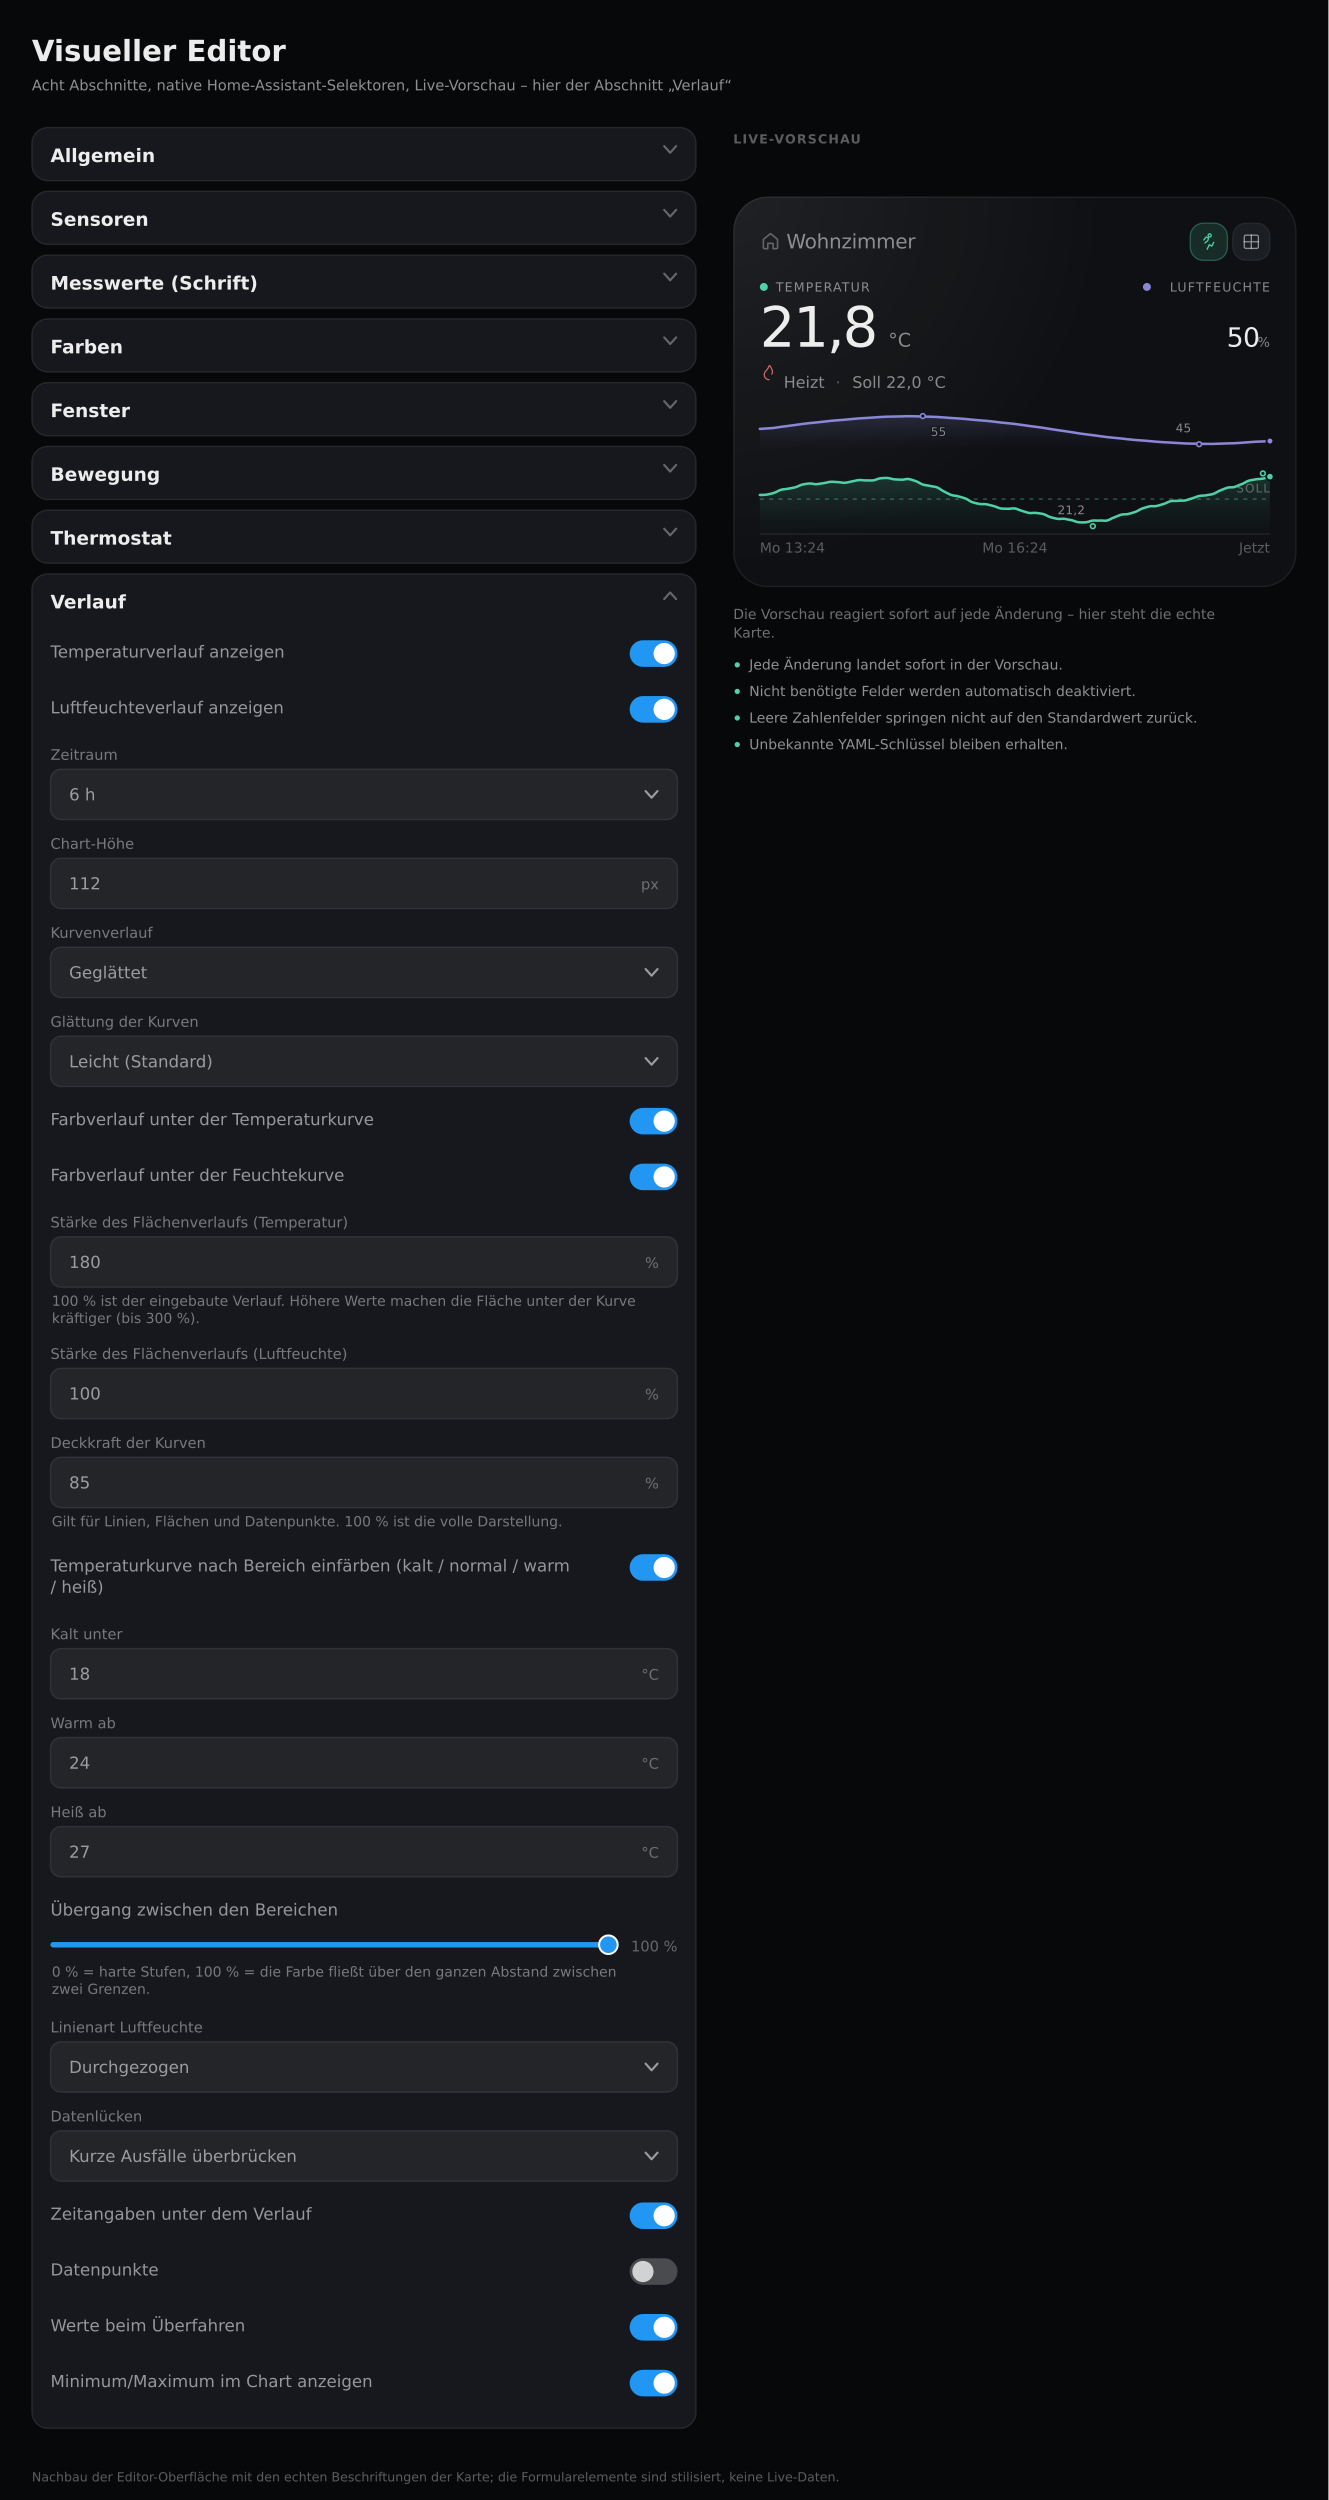
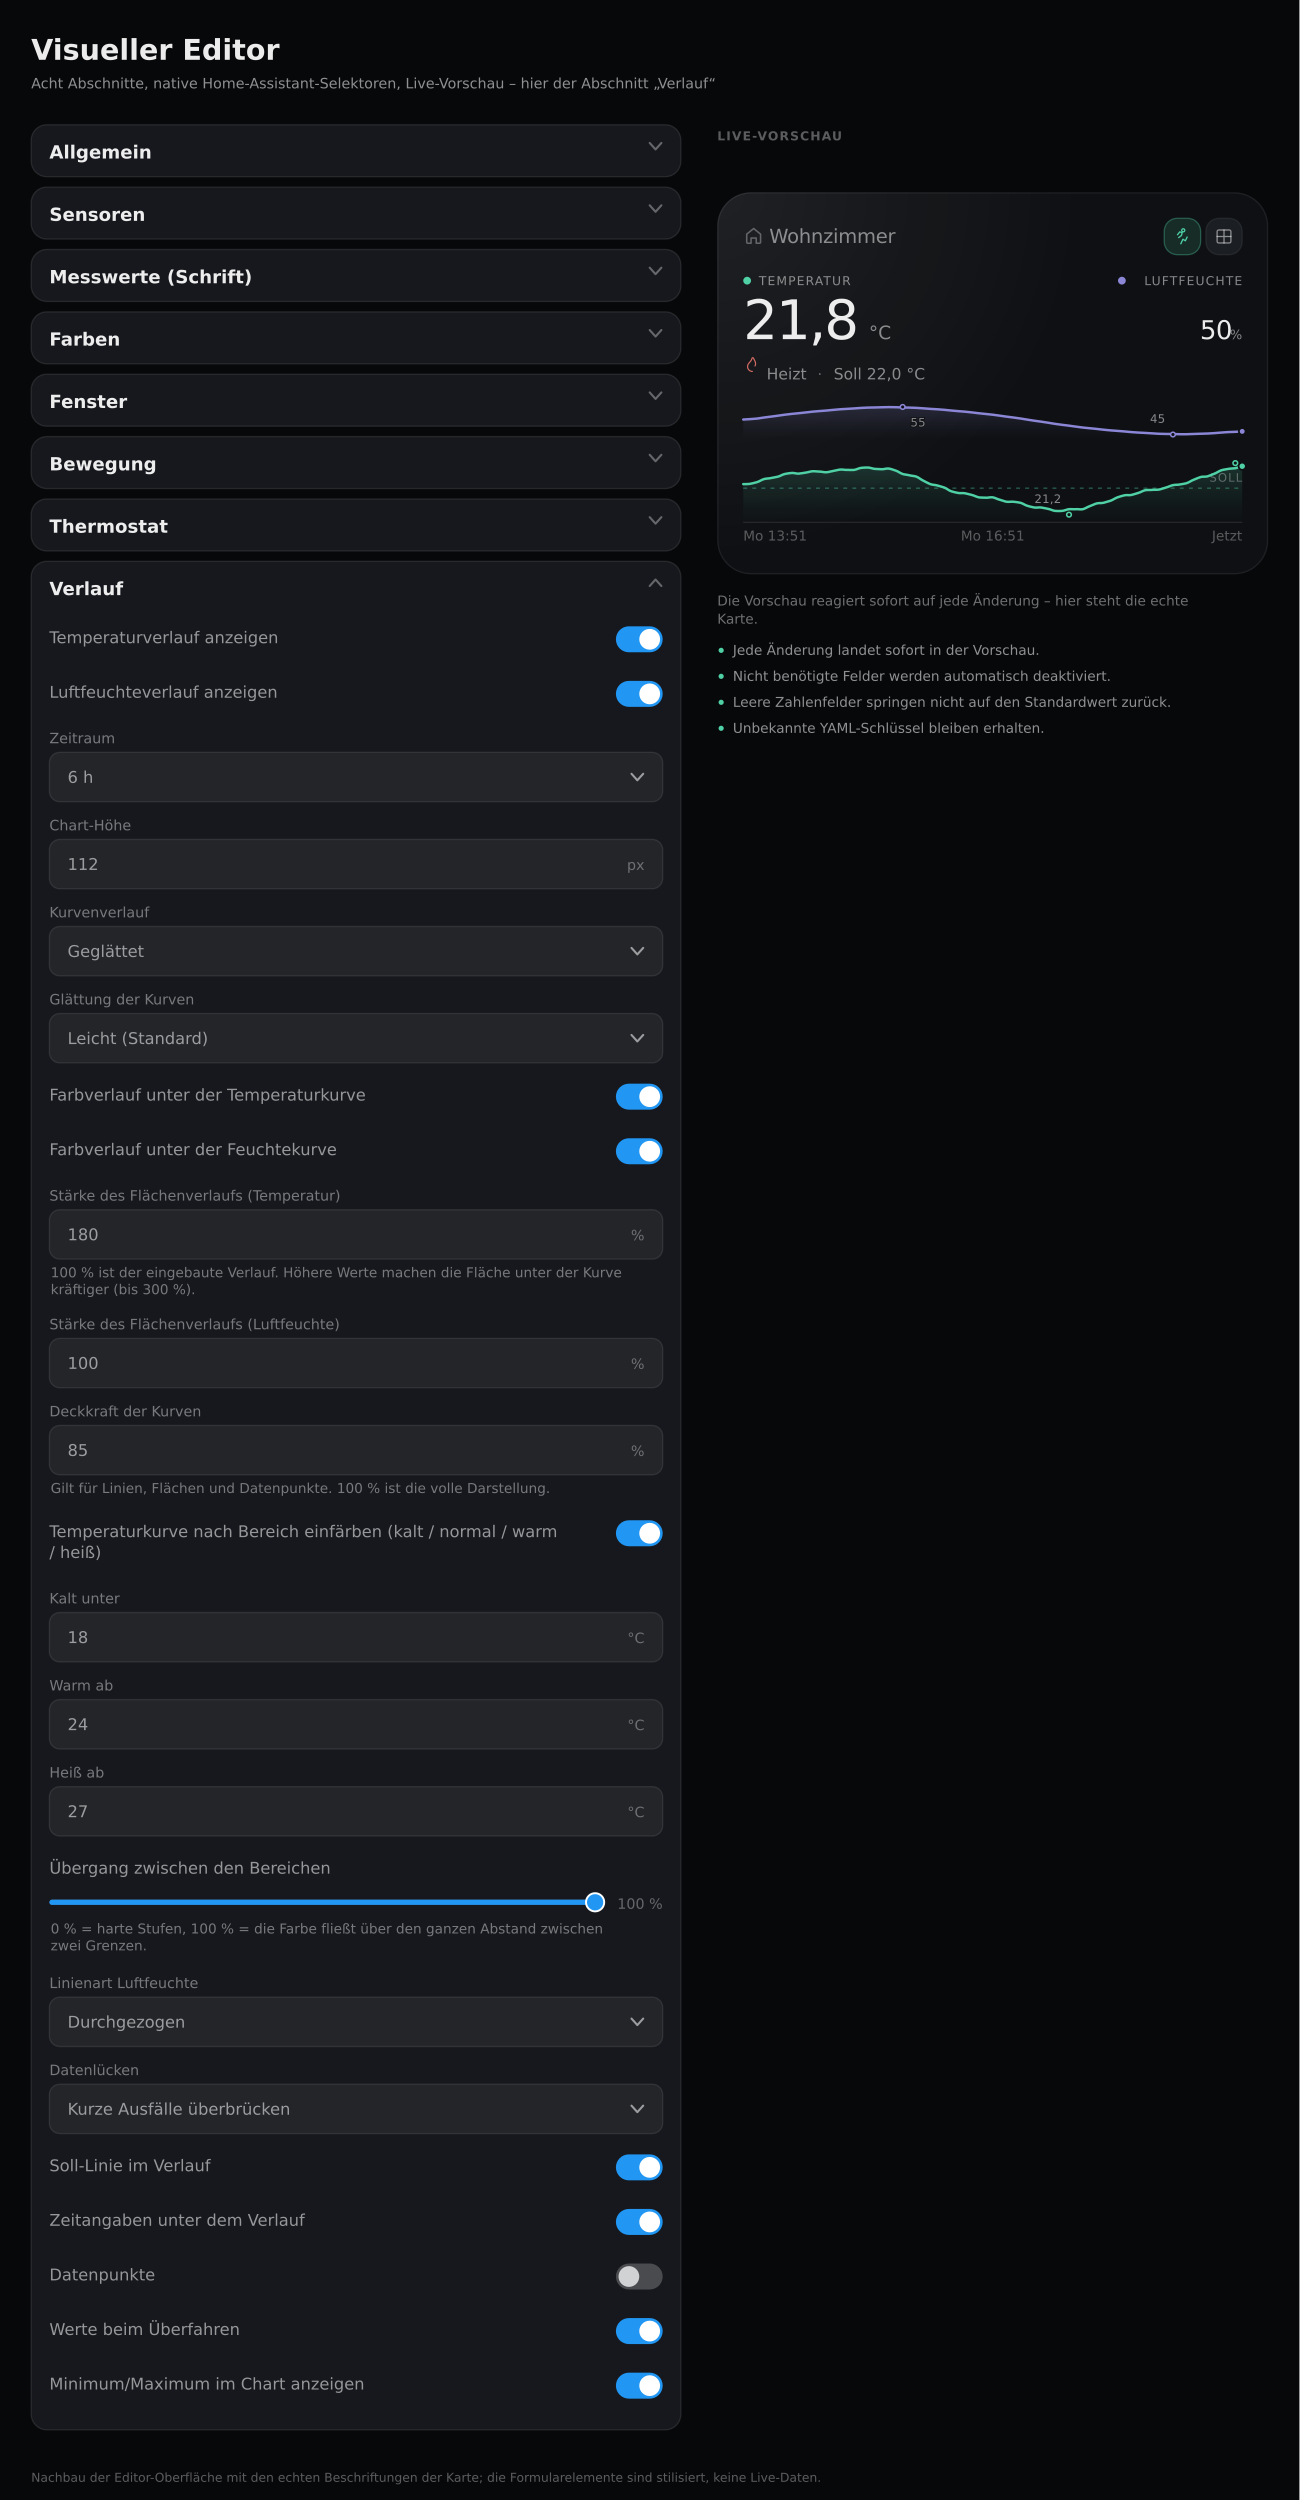
- <svg xmlns="http://www.w3.org/2000/svg" width="1000" height="1882" viewBox="0 0 1000 1882" role="img" aria-label="Room Climate Card – visueller Editor, Nachbau mit Demo-Werten">
-   <rect width="1000" height="1882" fill="#07080a" />
+ <svg xmlns="http://www.w3.org/2000/svg" width="1000" height="1924" viewBox="0 0 1000 1924" role="img" aria-label="Room Climate Card – visueller Editor, Nachbau mit Demo-Werten">
+   <rect width="1000" height="1924" fill="#07080a" />
  <text x="24" y="46" font-family="DejaVu Sans, Segoe UI, Helvetica, Arial, sans-serif" font-size="22" font-weight="700" fill="rgba(255,255,255,0.92)">Visueller Editor</text>
  <text x="24" y="68" font-family="DejaVu Sans, Segoe UI, Helvetica, Arial, sans-serif" font-size="11" font-weight="400" fill="rgba(255,255,255,0.55)">Acht Abschnitte, native Home-Assistant-Selektoren, Live-Vorschau – hier der Abschnitt „Verlauf“</text>
  <g transform="translate(24,0)">
    <g transform="translate(0,96)">
      <rect x="0" y="0" width="500" height="40" rx="12" fill="#16181d" stroke="rgba(255,255,255,0.10)" />
      <text x="14" y="26" font-family="DejaVu Sans, Segoe UI, Helvetica, Arial, sans-serif" font-size="14" font-weight="600" fill="rgba(255,255,255,0.92)">Allgemein</text>
      <path d="M476 14 l4.5 5 4.5 -5" fill="none" stroke="rgba(255,255,255,0.34)" stroke-width="1.6" stroke-linecap="round" stroke-linejoin="round" />
      <g transform="translate(14,40)" />
    </g>
    <g transform="translate(0,144)">
      <rect x="0" y="0" width="500" height="40" rx="12" fill="#16181d" stroke="rgba(255,255,255,0.10)" />
      <text x="14" y="26" font-family="DejaVu Sans, Segoe UI, Helvetica, Arial, sans-serif" font-size="14" font-weight="600" fill="rgba(255,255,255,0.92)">Sensoren</text>
      <path d="M476 14 l4.5 5 4.5 -5" fill="none" stroke="rgba(255,255,255,0.34)" stroke-width="1.6" stroke-linecap="round" stroke-linejoin="round" />
      <g transform="translate(14,40)" />
    </g>
    <g transform="translate(0,192)">
      <rect x="0" y="0" width="500" height="40" rx="12" fill="#16181d" stroke="rgba(255,255,255,0.10)" />
      <text x="14" y="26" font-family="DejaVu Sans, Segoe UI, Helvetica, Arial, sans-serif" font-size="14" font-weight="600" fill="rgba(255,255,255,0.92)">Messwerte (Schrift)</text>
      <path d="M476 14 l4.5 5 4.5 -5" fill="none" stroke="rgba(255,255,255,0.34)" stroke-width="1.6" stroke-linecap="round" stroke-linejoin="round" />
      <g transform="translate(14,40)" />
    </g>
    <g transform="translate(0,240)">
      <rect x="0" y="0" width="500" height="40" rx="12" fill="#16181d" stroke="rgba(255,255,255,0.10)" />
      <text x="14" y="26" font-family="DejaVu Sans, Segoe UI, Helvetica, Arial, sans-serif" font-size="14" font-weight="600" fill="rgba(255,255,255,0.92)">Farben</text>
      <path d="M476 14 l4.5 5 4.5 -5" fill="none" stroke="rgba(255,255,255,0.34)" stroke-width="1.6" stroke-linecap="round" stroke-linejoin="round" />
      <g transform="translate(14,40)" />
    </g>
    <g transform="translate(0,288)">
      <rect x="0" y="0" width="500" height="40" rx="12" fill="#16181d" stroke="rgba(255,255,255,0.10)" />
      <text x="14" y="26" font-family="DejaVu Sans, Segoe UI, Helvetica, Arial, sans-serif" font-size="14" font-weight="600" fill="rgba(255,255,255,0.92)">Fenster</text>
      <path d="M476 14 l4.5 5 4.5 -5" fill="none" stroke="rgba(255,255,255,0.34)" stroke-width="1.6" stroke-linecap="round" stroke-linejoin="round" />
      <g transform="translate(14,40)" />
    </g>
    <g transform="translate(0,336)">
      <rect x="0" y="0" width="500" height="40" rx="12" fill="#16181d" stroke="rgba(255,255,255,0.10)" />
      <text x="14" y="26" font-family="DejaVu Sans, Segoe UI, Helvetica, Arial, sans-serif" font-size="14" font-weight="600" fill="rgba(255,255,255,0.92)">Bewegung</text>
      <path d="M476 14 l4.5 5 4.5 -5" fill="none" stroke="rgba(255,255,255,0.34)" stroke-width="1.6" stroke-linecap="round" stroke-linejoin="round" />
      <g transform="translate(14,40)" />
    </g>
    <g transform="translate(0,384)">
      <rect x="0" y="0" width="500" height="40" rx="12" fill="#16181d" stroke="rgba(255,255,255,0.10)" />
      <text x="14" y="26" font-family="DejaVu Sans, Segoe UI, Helvetica, Arial, sans-serif" font-size="14" font-weight="600" fill="rgba(255,255,255,0.92)">Thermostat</text>
      <path d="M476 14 l4.5 5 4.5 -5" fill="none" stroke="rgba(255,255,255,0.34)" stroke-width="1.6" stroke-linecap="round" stroke-linejoin="round" />
      <g transform="translate(14,40)" />
    </g>
    <g transform="translate(0,432)">
-       <rect x="0" y="0" width="500" height="1396" rx="12" fill="#16181d" stroke="rgba(255,255,255,0.10)" />
+       <rect x="0" y="0" width="500" height="1438" rx="12" fill="#16181d" stroke="rgba(255,255,255,0.10)" />
      <text x="14" y="26" font-family="DejaVu Sans, Segoe UI, Helvetica, Arial, sans-serif" font-size="14" font-weight="600" fill="rgba(255,255,255,0.92)">Verlauf</text>
      <path d="M476 19 l4.5 -5 4.5 5" fill="none" stroke="rgba(255,255,255,0.34)" stroke-width="1.6" stroke-linecap="round" stroke-linejoin="round" />
      <g transform="translate(14,40)">
        <g transform="translate(0,4)">
          <g opacity="1">
            <text x="0" y="19" font-family="DejaVu Sans, Segoe UI, Helvetica, Arial, sans-serif" font-size="12.5" font-weight="400" fill="rgba(255,255,255,0.55)">Temperaturverlauf anzeigen</text>
            <rect x="436" y="6" width="36" height="20" rx="10" fill="#2196f3" />
            <circle cx="462" cy="16" r="8" fill="#ffffff" />
          </g>
        </g>
        <g transform="translate(0,46)">
          <g opacity="1">
            <text x="0" y="19" font-family="DejaVu Sans, Segoe UI, Helvetica, Arial, sans-serif" font-size="12.5" font-weight="400" fill="rgba(255,255,255,0.55)">Luftfeuchteverlauf anzeigen</text>
            <rect x="436" y="6" width="36" height="20" rx="10" fill="#2196f3" />
            <circle cx="462" cy="16" r="8" fill="#ffffff" />
          </g>
        </g>
        <g transform="translate(0,88)">
          <g opacity="1">
            <text x="0" y="12" font-family="DejaVu Sans, Segoe UI, Helvetica, Arial, sans-serif" font-size="11" font-weight="400" fill="rgba(255,255,255,0.42)">Zeitraum</text>
            <rect x="0" y="19" width="472" height="38" rx="8" fill="rgba(255,255,255,0.055)" stroke="rgba(255,255,255,0.09)" />
            <text x="14" y="42.5" font-family="DejaVu Sans, Segoe UI, Helvetica, Arial, sans-serif" font-size="12.5" font-weight="400" fill="rgba(255,255,255,0.55)">6 h</text>
            <path d="M448 35.5 l4.5 5 4.5 -5" fill="none" stroke="rgba(255,255,255,0.55)" stroke-width="1.6" stroke-linecap="round" stroke-linejoin="round" />
          </g>
        </g>
        <g transform="translate(0,155)">
          <g opacity="1">
            <text x="0" y="12" font-family="DejaVu Sans, Segoe UI, Helvetica, Arial, sans-serif" font-size="11" font-weight="400" fill="rgba(255,255,255,0.42)">Chart-Höhe</text>
            <rect x="0" y="19" width="472" height="38" rx="8" fill="rgba(255,255,255,0.055)" stroke="rgba(255,255,255,0.09)" />
            <text x="14" y="42.5" font-family="DejaVu Sans, Segoe UI, Helvetica, Arial, sans-serif" font-size="12.5" font-weight="400" fill="rgba(255,255,255,0.55)">112</text>
            <text x="458" y="42.5" font-family="DejaVu Sans, Segoe UI, Helvetica, Arial, sans-serif" font-size="11" font-weight="400" fill="rgba(255,255,255,0.34)" text-anchor="end">px</text>
          </g>
        </g>
        <g transform="translate(0,222)">
          <g opacity="1">
            <text x="0" y="12" font-family="DejaVu Sans, Segoe UI, Helvetica, Arial, sans-serif" font-size="11" font-weight="400" fill="rgba(255,255,255,0.42)">Kurvenverlauf</text>
            <rect x="0" y="19" width="472" height="38" rx="8" fill="rgba(255,255,255,0.055)" stroke="rgba(255,255,255,0.09)" />
            <text x="14" y="42.5" font-family="DejaVu Sans, Segoe UI, Helvetica, Arial, sans-serif" font-size="12.5" font-weight="400" fill="rgba(255,255,255,0.55)">Geglättet</text>
            <path d="M448 35.5 l4.5 5 4.5 -5" fill="none" stroke="rgba(255,255,255,0.55)" stroke-width="1.6" stroke-linecap="round" stroke-linejoin="round" />
          </g>
        </g>
        <g transform="translate(0,289)">
          <g opacity="1">
            <text x="0" y="12" font-family="DejaVu Sans, Segoe UI, Helvetica, Arial, sans-serif" font-size="11" font-weight="400" fill="rgba(255,255,255,0.42)">Glättung der Kurven</text>
            <rect x="0" y="19" width="472" height="38" rx="8" fill="rgba(255,255,255,0.055)" stroke="rgba(255,255,255,0.09)" />
            <text x="14" y="42.5" font-family="DejaVu Sans, Segoe UI, Helvetica, Arial, sans-serif" font-size="12.5" font-weight="400" fill="rgba(255,255,255,0.55)">Leicht (Standard)</text>
            <path d="M448 35.5 l4.5 5 4.5 -5" fill="none" stroke="rgba(255,255,255,0.55)" stroke-width="1.6" stroke-linecap="round" stroke-linejoin="round" />
          </g>
        </g>
        <g transform="translate(0,356)">
          <g opacity="1">
            <text x="0" y="19" font-family="DejaVu Sans, Segoe UI, Helvetica, Arial, sans-serif" font-size="12.5" font-weight="400" fill="rgba(255,255,255,0.55)">Farbverlauf unter der Temperaturkurve</text>
            <rect x="436" y="6" width="36" height="20" rx="10" fill="#2196f3" />
            <circle cx="462" cy="16" r="8" fill="#ffffff" />
          </g>
        </g>
        <g transform="translate(0,398)">
          <g opacity="1">
            <text x="0" y="19" font-family="DejaVu Sans, Segoe UI, Helvetica, Arial, sans-serif" font-size="12.5" font-weight="400" fill="rgba(255,255,255,0.55)">Farbverlauf unter der Feuchtekurve</text>
            <rect x="436" y="6" width="36" height="20" rx="10" fill="#2196f3" />
            <circle cx="462" cy="16" r="8" fill="#ffffff" />
          </g>
        </g>
        <g transform="translate(0,440)">
          <g opacity="1">
            <text x="0" y="12" font-family="DejaVu Sans, Segoe UI, Helvetica, Arial, sans-serif" font-size="11" font-weight="400" fill="rgba(255,255,255,0.42)">Stärke des Flächenverlaufs (Temperatur)</text>
            <rect x="0" y="19" width="472" height="38" rx="8" fill="rgba(255,255,255,0.055)" stroke="rgba(255,255,255,0.09)" />
            <text x="14" y="42.5" font-family="DejaVu Sans, Segoe UI, Helvetica, Arial, sans-serif" font-size="12.5" font-weight="400" fill="rgba(255,255,255,0.55)">180</text>
            <text x="458" y="42.5" font-family="DejaVu Sans, Segoe UI, Helvetica, Arial, sans-serif" font-size="11" font-weight="400" fill="rgba(255,255,255,0.34)" text-anchor="end">%</text>
            <text x="1" y="71" font-family="DejaVu Sans, Segoe UI, Helvetica, Arial, sans-serif" font-size="10.5" font-weight="400" fill="rgba(255,255,255,0.42)">100 % ist der eingebaute Verlauf. Höhere Werte machen die Fläche unter der Kurve</text>
            <text x="1" y="84" font-family="DejaVu Sans, Segoe UI, Helvetica, Arial, sans-serif" font-size="10.5" font-weight="400" fill="rgba(255,255,255,0.42)">kräftiger (bis 300 %).</text>
          </g>
        </g>
        <g transform="translate(0,539)">
          <g opacity="1">
            <text x="0" y="12" font-family="DejaVu Sans, Segoe UI, Helvetica, Arial, sans-serif" font-size="11" font-weight="400" fill="rgba(255,255,255,0.42)">Stärke des Flächenverlaufs (Luftfeuchte)</text>
            <rect x="0" y="19" width="472" height="38" rx="8" fill="rgba(255,255,255,0.055)" stroke="rgba(255,255,255,0.09)" />
            <text x="14" y="42.5" font-family="DejaVu Sans, Segoe UI, Helvetica, Arial, sans-serif" font-size="12.5" font-weight="400" fill="rgba(255,255,255,0.55)">100</text>
            <text x="458" y="42.5" font-family="DejaVu Sans, Segoe UI, Helvetica, Arial, sans-serif" font-size="11" font-weight="400" fill="rgba(255,255,255,0.34)" text-anchor="end">%</text>
          </g>
        </g>
        <g transform="translate(0,606)">
          <g opacity="1">
            <text x="0" y="12" font-family="DejaVu Sans, Segoe UI, Helvetica, Arial, sans-serif" font-size="11" font-weight="400" fill="rgba(255,255,255,0.42)">Deckkraft der Kurven</text>
            <rect x="0" y="19" width="472" height="38" rx="8" fill="rgba(255,255,255,0.055)" stroke="rgba(255,255,255,0.09)" />
            <text x="14" y="42.5" font-family="DejaVu Sans, Segoe UI, Helvetica, Arial, sans-serif" font-size="12.5" font-weight="400" fill="rgba(255,255,255,0.55)">85</text>
            <text x="458" y="42.5" font-family="DejaVu Sans, Segoe UI, Helvetica, Arial, sans-serif" font-size="11" font-weight="400" fill="rgba(255,255,255,0.34)" text-anchor="end">%</text>
            <text x="1" y="71" font-family="DejaVu Sans, Segoe UI, Helvetica, Arial, sans-serif" font-size="10.5" font-weight="400" fill="rgba(255,255,255,0.42)">Gilt für Linien, Flächen und Datenpunkte. 100 % ist die volle Darstellung.</text>
          </g>
        </g>
        <g transform="translate(0,692)">
          <g opacity="1">
            <text x="0" y="19" font-family="DejaVu Sans, Segoe UI, Helvetica, Arial, sans-serif" font-size="12.5" font-weight="400" fill="rgba(255,255,255,0.55)">Temperaturkurve nach Bereich einfärben (kalt / normal / warm</text>
            <text x="0" y="35" font-family="DejaVu Sans, Segoe UI, Helvetica, Arial, sans-serif" font-size="12.5" font-weight="400" fill="rgba(255,255,255,0.55)">/ heiß)</text>
            <rect x="436" y="6" width="36" height="20" rx="10" fill="#2196f3" />
            <circle cx="462" cy="16" r="8" fill="#ffffff" />
          </g>
        </g>
        <g transform="translate(0,750)">
          <g opacity="1">
            <text x="0" y="12" font-family="DejaVu Sans, Segoe UI, Helvetica, Arial, sans-serif" font-size="11" font-weight="400" fill="rgba(255,255,255,0.42)">Kalt unter</text>
            <rect x="0" y="19" width="472" height="38" rx="8" fill="rgba(255,255,255,0.055)" stroke="rgba(255,255,255,0.09)" />
            <text x="14" y="42.5" font-family="DejaVu Sans, Segoe UI, Helvetica, Arial, sans-serif" font-size="12.5" font-weight="400" fill="rgba(255,255,255,0.55)">18</text>
            <text x="458" y="42.5" font-family="DejaVu Sans, Segoe UI, Helvetica, Arial, sans-serif" font-size="11" font-weight="400" fill="rgba(255,255,255,0.34)" text-anchor="end">°C</text>
          </g>
        </g>
        <g transform="translate(0,817)">
          <g opacity="1">
            <text x="0" y="12" font-family="DejaVu Sans, Segoe UI, Helvetica, Arial, sans-serif" font-size="11" font-weight="400" fill="rgba(255,255,255,0.42)">Warm ab</text>
            <rect x="0" y="19" width="472" height="38" rx="8" fill="rgba(255,255,255,0.055)" stroke="rgba(255,255,255,0.09)" />
            <text x="14" y="42.5" font-family="DejaVu Sans, Segoe UI, Helvetica, Arial, sans-serif" font-size="12.5" font-weight="400" fill="rgba(255,255,255,0.55)">24</text>
            <text x="458" y="42.5" font-family="DejaVu Sans, Segoe UI, Helvetica, Arial, sans-serif" font-size="11" font-weight="400" fill="rgba(255,255,255,0.34)" text-anchor="end">°C</text>
          </g>
        </g>
        <g transform="translate(0,884)">
          <g opacity="1">
            <text x="0" y="12" font-family="DejaVu Sans, Segoe UI, Helvetica, Arial, sans-serif" font-size="11" font-weight="400" fill="rgba(255,255,255,0.42)">Heiß ab</text>
            <rect x="0" y="19" width="472" height="38" rx="8" fill="rgba(255,255,255,0.055)" stroke="rgba(255,255,255,0.09)" />
            <text x="14" y="42.5" font-family="DejaVu Sans, Segoe UI, Helvetica, Arial, sans-serif" font-size="12.5" font-weight="400" fill="rgba(255,255,255,0.55)">27</text>
            <text x="458" y="42.5" font-family="DejaVu Sans, Segoe UI, Helvetica, Arial, sans-serif" font-size="11" font-weight="400" fill="rgba(255,255,255,0.34)" text-anchor="end">°C</text>
          </g>
        </g>
        <g transform="translate(0,951)">
          <g opacity="1">
            <text x="0" y="19" font-family="DejaVu Sans, Segoe UI, Helvetica, Arial, sans-serif" font-size="12.5" font-weight="400" fill="rgba(255,255,255,0.55)">Übergang zwischen den Bereichen</text>
            <rect x="0" y="39" width="420" height="4" rx="2" fill="rgba(255,255,255,0.22)" />
            <rect x="0" y="39" width="420" height="4" rx="2" fill="#2196f3" />
            <circle cx="420" cy="41" r="7" fill="#2196f3" stroke="#ffffff" stroke-width="1.5" />
            <text x="472" y="46" font-family="DejaVu Sans, Segoe UI, Helvetica, Arial, sans-serif" font-size="11" font-weight="400" fill="rgba(255,255,255,0.34)" text-anchor="end">100 %</text>
          </g>
          <text x="1" y="65" font-family="DejaVu Sans, Segoe UI, Helvetica, Arial, sans-serif" font-size="10.5" font-weight="400" fill="rgba(255,255,255,0.42)">0 % = harte Stufen, 100 % = die Farbe fließt über den ganzen Abstand zwischen</text>
          <text x="1" y="78" font-family="DejaVu Sans, Segoe UI, Helvetica, Arial, sans-serif" font-size="10.5" font-weight="400" fill="rgba(255,255,255,0.42)">zwei Grenzen.</text>
        </g>
        <g transform="translate(0,1046)">
          <g opacity="1">
            <text x="0" y="12" font-family="DejaVu Sans, Segoe UI, Helvetica, Arial, sans-serif" font-size="11" font-weight="400" fill="rgba(255,255,255,0.42)">Linienart Luftfeuchte</text>
            <rect x="0" y="19" width="472" height="38" rx="8" fill="rgba(255,255,255,0.055)" stroke="rgba(255,255,255,0.09)" />
            <text x="14" y="42.5" font-family="DejaVu Sans, Segoe UI, Helvetica, Arial, sans-serif" font-size="12.5" font-weight="400" fill="rgba(255,255,255,0.55)">Durchgezogen</text>
            <path d="M448 35.5 l4.5 5 4.5 -5" fill="none" stroke="rgba(255,255,255,0.55)" stroke-width="1.6" stroke-linecap="round" stroke-linejoin="round" />
          </g>
        </g>
        <g transform="translate(0,1113)">
          <g opacity="1">
            <text x="0" y="12" font-family="DejaVu Sans, Segoe UI, Helvetica, Arial, sans-serif" font-size="11" font-weight="400" fill="rgba(255,255,255,0.42)">Datenlücken</text>
            <rect x="0" y="19" width="472" height="38" rx="8" fill="rgba(255,255,255,0.055)" stroke="rgba(255,255,255,0.09)" />
            <text x="14" y="42.5" font-family="DejaVu Sans, Segoe UI, Helvetica, Arial, sans-serif" font-size="12.5" font-weight="400" fill="rgba(255,255,255,0.55)">Kurze Ausfälle überbrücken</text>
            <path d="M448 35.5 l4.5 5 4.5 -5" fill="none" stroke="rgba(255,255,255,0.55)" stroke-width="1.6" stroke-linecap="round" stroke-linejoin="round" />
          </g>
        </g>
        <g transform="translate(0,1180)">
          <g opacity="1">
+             <text x="0" y="19" font-family="DejaVu Sans, Segoe UI, Helvetica, Arial, sans-serif" font-size="12.5" font-weight="400" fill="rgba(255,255,255,0.55)">Soll-Linie im Verlauf</text>
+             <rect x="436" y="6" width="36" height="20" rx="10" fill="#2196f3" />
+             <circle cx="462" cy="16" r="8" fill="#ffffff" />
+           </g>
+         </g>
+         <g transform="translate(0,1222)">
+           <g opacity="1">
            <text x="0" y="19" font-family="DejaVu Sans, Segoe UI, Helvetica, Arial, sans-serif" font-size="12.5" font-weight="400" fill="rgba(255,255,255,0.55)">Zeitangaben unter dem Verlauf</text>
            <rect x="436" y="6" width="36" height="20" rx="10" fill="#2196f3" />
            <circle cx="462" cy="16" r="8" fill="#ffffff" />
          </g>
        </g>
-         <g transform="translate(0,1222)">
+         <g transform="translate(0,1264)">
          <g opacity="1">
            <text x="0" y="19" font-family="DejaVu Sans, Segoe UI, Helvetica, Arial, sans-serif" font-size="12.5" font-weight="400" fill="rgba(255,255,255,0.55)">Datenpunkte</text>
            <rect x="436" y="6" width="36" height="20" rx="10" fill="rgba(255,255,255,0.22)" />
            <circle cx="446" cy="16" r="8" fill="rgba(255,255,255,0.75)" />
          </g>
        </g>
-         <g transform="translate(0,1264)">
+         <g transform="translate(0,1306)">
          <g opacity="1">
            <text x="0" y="19" font-family="DejaVu Sans, Segoe UI, Helvetica, Arial, sans-serif" font-size="12.5" font-weight="400" fill="rgba(255,255,255,0.55)">Werte beim Überfahren</text>
            <rect x="436" y="6" width="36" height="20" rx="10" fill="#2196f3" />
            <circle cx="462" cy="16" r="8" fill="#ffffff" />
          </g>
        </g>
-         <g transform="translate(0,1306)">
+         <g transform="translate(0,1348)">
          <g opacity="1">
            <text x="0" y="19" font-family="DejaVu Sans, Segoe UI, Helvetica, Arial, sans-serif" font-size="12.5" font-weight="400" fill="rgba(255,255,255,0.55)">Minimum/Maximum im Chart anzeigen</text>
            <rect x="436" y="6" width="36" height="20" rx="10" fill="#2196f3" />
            <circle cx="462" cy="16" r="8" fill="#ffffff" />
          </g>
        </g>
      </g>
    </g>
  </g>
  <text x="552" y="108" font-family="DejaVu Sans, Segoe UI, Helvetica, Arial, sans-serif" font-size="9.5" font-weight="700" letter-spacing="0.85" fill="rgba(255,255,255,0.34)">LIVE-VORSCHAU</text>
  <g>
    <clipPath id="editor-card-clip">
      <rect x="552" y="148" width="424" height="294" rx="26" />
    </clipPath>
    <defs>
      <radialGradient id="editor-card-surface" cx="552" cy="148" r="508.8" gradientUnits="userSpaceOnUse">
        <stop offset="0" stop-color="#ffffff" stop-opacity="0.07" />
        <stop offset="0.55" stop-color="#ffffff" stop-opacity="0" />
      </radialGradient>
      <linearGradient id="editor-card-area" gradientUnits="userSpaceOnUse" x1="0" y1="350.48" x2="0" y2="402">
        <stop offset="0" stop-color="#4FD1A5" stop-opacity="0.220" />
        <stop offset="0.55" stop-color="#4FD1A5" stop-opacity="0.080" />
        <stop offset="1" stop-color="#4FD1A5" stop-opacity="0" />
      </linearGradient>
      <linearGradient id="editor-card-area-humidity" gradientUnits="userSpaceOnUse" x1="0" y1="310" x2="0" y2="337.6">
        <stop offset="0" stop-color="#8B86D6" stop-opacity="0.200" />
        <stop offset="0.6" stop-color="#8B86D6" stop-opacity="0.070" />
        <stop offset="1" stop-color="#8B86D6" stop-opacity="0" />
      </linearGradient>
    </defs>
    <g clip-path="url(#editor-card-clip)">
      <rect x="552" y="148" width="424" height="294" fill="#0e1013" />
      <rect x="552" y="148" width="424" height="294" fill="url(#editor-card-surface)" />
    </g>
    <rect x="552.5" y="148.5" width="423" height="293" rx="25.5" fill="none" stroke="rgba(255,255,255,0.07)" />
    <g clip-path="url(#editor-card-clip)">
      <g transform="translate(572.0,173.2) scale(0.6666667)" fill="none" stroke="rgba(255,255,255,0.32)" stroke-width="1.8" stroke-linecap="round" stroke-linejoin="round">
        <path d="M4 10.5 12 4l8 6.5V20a1 1 0 0 1-1 1h-4v-6h-6v6H5a1 1 0 0 1-1-1Z" />
      </g>
      <text x="592.0" y="187" font-family="DejaVu Sans, Segoe UI, Helvetica, Arial, sans-serif" font-size="15" font-weight="500" letter-spacing="-0.18" fill="rgba(255,255,255,0.50)">Wohnzimmer</text>
      <g opacity="1">
        <circle cx="575" cy="216" r="3" fill="#4FD1A5" />
        <text x="584" y="219.46" font-family="DejaVu Sans, Segoe UI, Helvetica, Arial, sans-serif" font-size="9.5" font-weight="500" letter-spacing="0.85" fill="rgba(255,255,255,0.50)">TEMPERATUR</text>
      </g>
      <g opacity="1">
        <circle cx="863.4" cy="216" r="3" fill="#8B86D6" />
        <text x="956" y="219.46" font-family="DejaVu Sans, Segoe UI, Helvetica, Arial, sans-serif" font-size="9.5" font-weight="500" letter-spacing="0.85" fill="rgba(255,255,255,0.50)" text-anchor="end">LUFTFEUCHTE</text>
      </g>
      <g opacity="1">
        <text x="572" y="261" font-family="DejaVu Sans, Segoe UI, Helvetica, Arial, sans-serif" font-size="42" font-weight="500" letter-spacing="-1.47" fill="rgba(255,255,255,0.92)">21,8</text>
        <text x="668.7" y="261" font-family="DejaVu Sans, Segoe UI, Helvetica, Arial, sans-serif" font-size="14.28" font-weight="400" fill="rgba(255,255,255,0.50)">°C</text>
      </g>
      <g opacity="1">
        <text x="948.5" y="261" font-family="DejaVu Sans, Segoe UI, Helvetica, Arial, sans-serif" font-size="20" font-weight="500" letter-spacing="-0.40" fill="rgba(255,255,255,0.92)" text-anchor="end">50</text>
        <text x="956" y="261" font-family="DejaVu Sans, Segoe UI, Helvetica, Arial, sans-serif" font-size="10" font-weight="400" fill="rgba(255,255,255,0.50)" text-anchor="end">%</text>
      </g>
      <g>
        <g transform="translate(572,273.6) scale(0.583)">
          <g fill="none" stroke="#d16a62" stroke-width="1.6" stroke-linecap="round" stroke-linejoin="round">
            <path d="M12 21a6.3 6.3 0 0 1-6.3-6.3c0-2 .9-3.7 2.2-5.1.8-.9 2-2.1 2.7-3.4.5-.9.9-1.9 1.1-2.7.2-.7 1.1-.9 1.5-.3.8 1.3 1.8 3 2.4 4.6.5 1.2.7 2.3.7 3.2 0 1-.3 2-.8 2.8" />
          </g>
        </g>
        <text x="590" y="292" font-family="DejaVu Sans, Segoe UI, Helvetica, Arial, sans-serif" font-size="12" font-weight="400" fill="rgba(255,255,255,0.50)">Heizt</text>
        <text x="629" y="292" font-family="DejaVu Sans, Segoe UI, Helvetica, Arial, sans-serif" font-size="12" font-weight="400" fill="rgba(255,255,255,0.32)">·</text>
        <text x="641.6" y="292" font-family="DejaVu Sans, Segoe UI, Helvetica, Arial, sans-serif" font-size="12" font-weight="400" fill="rgba(255,255,255,0.50)">Soll 22,0 °C</text>
      </g>
      <path d="M 572 372.59 C 573.78 372.5, 575.56 372.63, 577.33 372.33 C 579.11 372.02, 580.89 371.53, 582.67 371.03 C 584.44 370.53, 586.22 369.17, 588 368.68 C 589.78 368.19, 591.56 368.31, 593.33 367.9 C 595.11 367.48, 596.89 367.31, 598.67 366.85 C 600.44 366.4, 602.22 365.15, 604 364.77 C 605.78 364.39, 607.56 364.14, 609.33 363.99 C 611.11 363.83, 612.89 364.62, 614.67 364.51 C 616.44 364.4, 618.22 363.92, 620 363.73 C 621.78 363.53, 623.56 362.79, 625.33 362.68 C 627.11 362.57, 628.89 362.93, 630.67 362.94 C 632.44 362.95, 634.22 363.56, 636 363.46 C 637.78 363.37, 639.56 362.65, 641.33 362.42 C 643.11 362.19, 644.89 361.52, 646.67 361.38 C 648.44 361.24, 650.22 361.72, 652 361.64 C 653.78 361.56, 655.56 361.83, 657.33 361.64 C 659.11 361.44, 660.89 360.26, 662.67 360.07 C 664.44 359.89, 666.22 359.77, 668 359.81 C 669.78 359.86, 671.56 360.73, 673.33 360.86 C 675.11 360.99, 676.89 361.04, 678.67 361.12 C 680.44 361.19, 682.22 360.35, 684 360.6 C 685.78 360.85, 687.56 361.62, 689.33 362.16 C 691.11 362.7, 692.89 364.2, 694.67 364.77 C 696.44 365.33, 698.22 365.31, 700 365.81 C 701.78 366.31, 703.56 366.18, 705.33 366.85 C 707.11 367.53, 708.89 369.18, 710.67 369.98 C 712.44 370.79, 714.22 371.94, 716 372.59 C 717.78 373.24, 719.56 373.08, 721.33 373.63 C 723.11 374.19, 724.89 374.55, 726.67 375.2 C 728.44 375.85, 730.22 377.47, 732 378.07 C 733.78 378.66, 735.56 379, 737.33 379.37 C 739.11 379.74, 740.89 379.3, 742.67 379.63 C 744.44 379.96, 746.22 380.52, 748 380.93 C 749.78 381.35, 751.56 382.45, 753.33 382.76 C 755.11 383.06, 756.89 382.87, 758.67 383.02 C 760.44 383.17, 762.22 382.49, 764 382.76 C 765.78 383.03, 767.56 384.17, 769.33 384.58 C 771.11 385, 772.89 385.84, 774.67 386.15 C 776.44 386.45, 778.22 385.89, 780 386.15 C 781.78 386.41, 783.56 386.48, 785.33 386.93 C 787.11 387.38, 788.89 388.79, 790.67 389.28 C 792.44 389.77, 794.22 390.28, 796 390.58 C 797.78 390.88, 799.56 390.33, 801.33 390.58 C 803.11 390.83, 804.89 391.3, 806.67 391.62 C 808.44 391.95, 810.22 393, 812 393.19 C 813.78 393.37, 815.56 393.29, 817.33 393.19 C 819.11 393.09, 820.89 392.05, 822.67 391.88 C 824.44 391.72, 826.22 392.04, 828 391.88 C 829.78 391.73, 831.56 392.26, 833.33 391.88 C 835.11 391.5, 836.89 390.11, 838.67 389.54 C 840.44 388.96, 842.22 387.94, 844 387.45 C 845.78 386.96, 847.56 387.39, 849.33 386.93 C 851.11 386.47, 852.89 385.97, 854.67 385.37 C 856.44 384.76, 858.22 383.36, 860 382.76 C 861.78 382.16, 863.56 381.6, 865.33 381.19 C 867.11 380.79, 868.89 381.31, 870.67 380.93 C 872.44 380.55, 874.22 379.85, 876 379.37 C 877.78 378.89, 879.56 377.65, 881.33 377.28 C 883.11 376.91, 884.89 377.24, 886.67 377.02 C 888.44 376.8, 890.22 377.08, 892 376.76 C 893.78 376.45, 895.56 375.65, 897.33 375.2 C 899.11 374.74, 900.89 373.77, 902.67 373.37 C 904.44 372.97, 906.22 373.23, 908 372.85 C 909.78 372.47, 911.56 372.37, 913.33 371.81 C 915.11 371.24, 916.89 369.85, 918.67 369.2 C 920.44 368.55, 922.22 367.64, 924 367.11 C 925.78 366.59, 927.56 367.11, 929.33 366.59 C 931.11 366.07, 932.89 365.16, 934.67 364.51 C 936.44 363.86, 938.22 362.46, 940 361.9 C 941.78 361.34, 943.56 361.23, 945.33 360.86 C 947.11 360.49, 948.89 360.64, 950.67 360.34 C 952.44 360.03, 954.22 358.99, 956 358.77 C 956 358.77, 956 358.77, 956 358.77 L 956 402 L 572 402 Z" fill="url(#editor-card-area)" />
      <line x1="572" x2="956" y1="375.7" y2="375.7" stroke="#4FD1A5" stroke-opacity="0.42" stroke-width="1" stroke-dasharray="3 4" />
      <text x="956" y="370.7" font-family="DejaVu Sans, Segoe UI, Helvetica, Arial, sans-serif" font-size="9" font-weight="500" letter-spacing="0.81" fill="rgba(255,255,255,0.32)" text-anchor="end">SOLL</text>
      <path d="M 572 322.87 C 573.78 322.76, 575.56 322.68, 577.33 322.54 C 579.11 322.4, 580.89 322.33, 582.67 322.13 C 584.44 321.93, 586.22 321.54, 588 321.31 C 589.78 321.07, 591.56 320.86, 593.33 320.63 C 595.11 320.39, 596.89 320.16, 598.67 319.92 C 600.44 319.69, 602.22 319.39, 604 319.16 C 605.78 318.94, 607.56 318.72, 609.33 318.52 C 611.11 318.32, 612.89 318.2, 614.67 318.01 C 616.44 317.82, 618.22 317.62, 620 317.43 C 621.78 317.24, 623.56 316.99, 625.33 316.81 C 627.11 316.64, 628.89 316.51, 630.67 316.36 C 632.44 316.2, 634.22 316.1, 636 315.95 C 637.78 315.79, 639.56 315.59, 641.33 315.43 C 643.11 315.28, 644.89 315.09, 646.67 314.96 C 648.44 314.82, 650.22 314.76, 652 314.65 C 653.78 314.53, 655.56 314.43, 657.33 314.32 C 659.11 314.2, 660.89 314.02, 662.67 313.93 C 664.44 313.83, 666.22 313.75, 668 313.68 C 669.78 313.61, 671.56 313.62, 673.33 313.58 C 675.11 313.53, 676.89 313.47, 678.67 313.43 C 680.44 313.4, 682.22 313.31, 684 313.31 C 685.78 313.3, 687.56 313.36, 689.33 313.39 C 691.11 313.42, 692.89 313.53, 694.67 313.58 C 696.44 313.63, 698.22 313.64, 700 313.7 C 701.78 313.76, 703.56 313.79, 705.33 313.89 C 707.11 313.98, 708.89 314.14, 710.67 314.26 C 712.44 314.37, 714.22 314.55, 716 314.67 C 717.78 314.79, 719.56 314.85, 721.33 314.98 C 723.11 315.11, 724.89 315.24, 726.67 315.39 C 728.44 315.54, 730.22 315.76, 732 315.93 C 733.78 316.09, 735.56 316.24, 737.33 316.4 C 739.11 316.56, 740.89 316.66, 742.67 316.83 C 744.44 317, 746.22 317.2, 748 317.39 C 749.78 317.58, 751.56 317.85, 753.33 318.05 C 755.11 318.25, 756.89 318.39, 758.67 318.59 C 760.44 318.78, 762.22 318.95, 764 319.16 C 765.78 319.38, 767.56 319.65, 769.33 319.88 C 771.11 320.12, 772.89 320.4, 774.67 320.65 C 776.44 320.89, 778.22 321.08, 780 321.33 C 781.78 321.57, 783.56 321.8, 785.33 322.07 C 787.11 322.33, 788.89 322.68, 790.67 322.95 C 792.44 323.23, 794.22 323.51, 796 323.78 C 797.78 324.05, 799.56 324.26, 801.33 324.52 C 803.11 324.79, 804.89 325.05, 806.67 325.33 C 808.44 325.6, 810.22 325.95, 812 326.21 C 813.78 326.47, 815.56 326.69, 817.33 326.93 C 819.11 327.17, 820.89 327.36, 822.67 327.59 C 824.44 327.83, 826.22 328.1, 828 328.33 C 829.78 328.56, 831.56 328.83, 833.33 329.04 C 835.11 329.24, 836.89 329.39, 838.67 329.57 C 840.44 329.76, 842.22 329.9, 844 330.09 C 845.78 330.27, 847.56 330.53, 849.33 330.71 C 851.11 330.88, 852.89 331.06, 854.67 331.22 C 856.44 331.38, 858.22 331.47, 860 331.61 C 861.78 331.76, 863.56 331.9, 865.33 332.04 C 867.11 332.19, 868.89 332.4, 870.67 332.54 C 872.44 332.68, 874.22 332.8, 876 332.91 C 877.78 333.02, 879.56 333.07, 881.33 333.18 C 883.11 333.28, 884.89 333.41, 886.67 333.51 C 888.44 333.61, 890.22 333.76, 892 333.84 C 893.78 333.91, 895.56 333.92, 897.33 333.96 C 899.11 334.01, 900.89 334.01, 902.67 334.04 C 904.44 334.08, 906.22 334.16, 908 334.17 C 909.78 334.18, 911.56 334.19, 913.33 334.17 C 915.11 334.14, 916.89 334.03, 918.67 333.98 C 920.44 333.93, 922.22 333.86, 924 333.8 C 925.78 333.73, 927.56 333.74, 929.33 333.65 C 931.11 333.57, 932.89 333.44, 934.67 333.32 C 936.44 333.21, 938.22 333.01, 940 332.89 C 941.78 332.77, 943.56 332.62, 945.33 332.52 C 947.11 332.42, 948.89 332.41, 950.67 332.33 C 952.44 332.26, 954.22 332.09, 956 332.04 C 956 332.04, 956 332.04, 956 332.04 L 956 337.6 L 572 337.6 Z" fill="url(#editor-card-area-humidity)" />
      <path d="M 572 322.87 C 573.78 322.76, 575.56 322.68, 577.33 322.54 C 579.11 322.4, 580.89 322.33, 582.67 322.13 C 584.44 321.93, 586.22 321.54, 588 321.31 C 589.78 321.07, 591.56 320.86, 593.33 320.63 C 595.11 320.39, 596.89 320.16, 598.67 319.92 C 600.44 319.69, 602.22 319.39, 604 319.16 C 605.78 318.94, 607.56 318.72, 609.33 318.52 C 611.11 318.32, 612.89 318.2, 614.67 318.01 C 616.44 317.82, 618.22 317.62, 620 317.43 C 621.78 317.24, 623.56 316.99, 625.33 316.81 C 627.11 316.64, 628.89 316.51, 630.67 316.36 C 632.44 316.2, 634.22 316.1, 636 315.95 C 637.78 315.79, 639.56 315.59, 641.33 315.43 C 643.11 315.28, 644.89 315.09, 646.67 314.96 C 648.44 314.82, 650.22 314.76, 652 314.65 C 653.78 314.53, 655.56 314.43, 657.33 314.32 C 659.11 314.2, 660.89 314.02, 662.67 313.93 C 664.44 313.83, 666.22 313.75, 668 313.68 C 669.78 313.61, 671.56 313.62, 673.33 313.58 C 675.11 313.53, 676.89 313.47, 678.67 313.43 C 680.44 313.4, 682.22 313.31, 684 313.31 C 685.78 313.3, 687.56 313.36, 689.33 313.39 C 691.11 313.42, 692.89 313.53, 694.67 313.58 C 696.44 313.63, 698.22 313.64, 700 313.7 C 701.78 313.76, 703.56 313.79, 705.33 313.89 C 707.11 313.98, 708.89 314.14, 710.67 314.26 C 712.44 314.37, 714.22 314.55, 716 314.67 C 717.78 314.79, 719.56 314.85, 721.33 314.98 C 723.11 315.11, 724.89 315.24, 726.67 315.39 C 728.44 315.54, 730.22 315.76, 732 315.93 C 733.78 316.09, 735.56 316.24, 737.33 316.4 C 739.11 316.56, 740.89 316.66, 742.67 316.83 C 744.44 317, 746.22 317.2, 748 317.39 C 749.78 317.58, 751.56 317.85, 753.33 318.05 C 755.11 318.25, 756.89 318.39, 758.67 318.59 C 760.44 318.78, 762.22 318.95, 764 319.16 C 765.78 319.38, 767.56 319.65, 769.33 319.88 C 771.11 320.12, 772.89 320.4, 774.67 320.65 C 776.44 320.89, 778.22 321.08, 780 321.33 C 781.78 321.57, 783.56 321.8, 785.33 322.07 C 787.11 322.33, 788.89 322.68, 790.67 322.95 C 792.44 323.23, 794.22 323.51, 796 323.78 C 797.78 324.05, 799.56 324.26, 801.33 324.52 C 803.11 324.79, 804.89 325.05, 806.67 325.33 C 808.44 325.6, 810.22 325.95, 812 326.21 C 813.78 326.47, 815.56 326.69, 817.33 326.93 C 819.11 327.17, 820.89 327.36, 822.67 327.59 C 824.44 327.83, 826.22 328.1, 828 328.33 C 829.78 328.56, 831.56 328.83, 833.33 329.04 C 835.11 329.24, 836.89 329.39, 838.67 329.57 C 840.44 329.76, 842.22 329.9, 844 330.09 C 845.78 330.27, 847.56 330.53, 849.33 330.71 C 851.11 330.88, 852.89 331.06, 854.67 331.22 C 856.44 331.38, 858.22 331.47, 860 331.61 C 861.78 331.76, 863.56 331.9, 865.33 332.04 C 867.11 332.19, 868.89 332.4, 870.67 332.54 C 872.44 332.68, 874.22 332.8, 876 332.91 C 877.78 333.02, 879.56 333.07, 881.33 333.18 C 883.11 333.28, 884.89 333.41, 886.67 333.51 C 888.44 333.61, 890.22 333.76, 892 333.84 C 893.78 333.91, 895.56 333.92, 897.33 333.96 C 899.11 334.01, 900.89 334.01, 902.67 334.04 C 904.44 334.08, 906.22 334.16, 908 334.17 C 909.78 334.18, 911.56 334.19, 913.33 334.17 C 915.11 334.14, 916.89 334.03, 918.67 333.98 C 920.44 333.93, 922.22 333.86, 924 333.8 C 925.78 333.73, 927.56 333.74, 929.33 333.65 C 931.11 333.57, 932.89 333.44, 934.67 333.32 C 936.44 333.21, 938.22 333.01, 940 332.89 C 941.78 332.77, 943.56 332.62, 945.33 332.52 C 947.11 332.42, 948.89 332.41, 950.67 332.33 C 952.44 332.26, 954.22 332.09, 956 332.04 C 956 332.04, 956 332.04, 956 332.04" fill="none" stroke="#8B86D6" stroke-width="1.9" stroke-linecap="round" stroke-linejoin="round" />
      <path d="M 572 372.59 C 573.78 372.5, 575.56 372.63, 577.33 372.33 C 579.11 372.02, 580.89 371.53, 582.67 371.03 C 584.44 370.53, 586.22 369.17, 588 368.68 C 589.78 368.19, 591.56 368.31, 593.33 367.9 C 595.11 367.48, 596.89 367.31, 598.67 366.85 C 600.44 366.4, 602.22 365.15, 604 364.77 C 605.78 364.39, 607.56 364.14, 609.33 363.99 C 611.11 363.83, 612.89 364.62, 614.67 364.51 C 616.44 364.4, 618.22 363.92, 620 363.73 C 621.78 363.53, 623.56 362.79, 625.33 362.68 C 627.11 362.57, 628.89 362.93, 630.67 362.94 C 632.44 362.95, 634.22 363.56, 636 363.46 C 637.78 363.37, 639.56 362.65, 641.33 362.42 C 643.11 362.19, 644.89 361.52, 646.67 361.38 C 648.44 361.24, 650.22 361.72, 652 361.64 C 653.78 361.56, 655.56 361.83, 657.33 361.64 C 659.11 361.44, 660.89 360.26, 662.67 360.07 C 664.44 359.89, 666.22 359.77, 668 359.81 C 669.78 359.86, 671.56 360.73, 673.33 360.86 C 675.11 360.99, 676.89 361.04, 678.67 361.12 C 680.44 361.19, 682.22 360.35, 684 360.6 C 685.78 360.85, 687.56 361.62, 689.33 362.16 C 691.11 362.7, 692.89 364.2, 694.67 364.77 C 696.44 365.33, 698.22 365.31, 700 365.81 C 701.78 366.31, 703.56 366.18, 705.33 366.85 C 707.11 367.53, 708.89 369.18, 710.67 369.98 C 712.44 370.79, 714.22 371.94, 716 372.59 C 717.78 373.24, 719.56 373.08, 721.33 373.63 C 723.11 374.19, 724.89 374.55, 726.67 375.2 C 728.44 375.85, 730.22 377.47, 732 378.07 C 733.78 378.66, 735.56 379, 737.33 379.37 C 739.11 379.74, 740.89 379.3, 742.67 379.63 C 744.44 379.96, 746.22 380.52, 748 380.93 C 749.78 381.35, 751.56 382.45, 753.33 382.76 C 755.11 383.06, 756.89 382.87, 758.67 383.02 C 760.44 383.17, 762.22 382.49, 764 382.76 C 765.78 383.03, 767.56 384.17, 769.33 384.58 C 771.11 385, 772.89 385.84, 774.67 386.15 C 776.44 386.45, 778.22 385.89, 780 386.15 C 781.78 386.41, 783.56 386.48, 785.33 386.93 C 787.11 387.38, 788.89 388.79, 790.67 389.28 C 792.44 389.77, 794.22 390.28, 796 390.58 C 797.78 390.88, 799.56 390.33, 801.33 390.58 C 803.11 390.83, 804.89 391.3, 806.67 391.62 C 808.44 391.95, 810.22 393, 812 393.19 C 813.78 393.37, 815.56 393.29, 817.33 393.19 C 819.11 393.09, 820.89 392.05, 822.67 391.88 C 824.44 391.72, 826.22 392.04, 828 391.88 C 829.78 391.73, 831.56 392.26, 833.33 391.88 C 835.11 391.5, 836.89 390.11, 838.67 389.54 C 840.44 388.96, 842.22 387.94, 844 387.45 C 845.78 386.96, 847.56 387.39, 849.33 386.93 C 851.11 386.47, 852.89 385.97, 854.67 385.37 C 856.44 384.76, 858.22 383.36, 860 382.76 C 861.78 382.16, 863.56 381.6, 865.33 381.19 C 867.11 380.79, 868.89 381.31, 870.67 380.93 C 872.44 380.55, 874.22 379.85, 876 379.37 C 877.78 378.89, 879.56 377.65, 881.33 377.28 C 883.11 376.91, 884.89 377.24, 886.67 377.02 C 888.44 376.8, 890.22 377.08, 892 376.76 C 893.78 376.45, 895.56 375.65, 897.33 375.2 C 899.11 374.74, 900.89 373.77, 902.67 373.37 C 904.44 372.97, 906.22 373.23, 908 372.85 C 909.78 372.47, 911.56 372.37, 913.33 371.81 C 915.11 371.24, 916.89 369.85, 918.67 369.2 C 920.44 368.55, 922.22 367.64, 924 367.11 C 925.78 366.59, 927.56 367.11, 929.33 366.59 C 931.11 366.07, 932.89 365.16, 934.67 364.51 C 936.44 363.86, 938.22 362.46, 940 361.9 C 941.78 361.34, 943.56 361.23, 945.33 360.86 C 947.11 360.49, 948.89 360.64, 950.67 360.34 C 952.44 360.03, 954.22 358.99, 956 358.77 C 956 358.77, 956 358.77, 956 358.77" fill="none" stroke="#4FD1A5" stroke-width="1.9" stroke-linecap="round" stroke-linejoin="round" />
      <line x1="572" x2="956" y1="402" y2="402" stroke="rgba(255,255,255,0.92)" stroke-opacity="0.1" />
      <circle cx="956.0" cy="332.0" r="2.6" fill="#8B86D6" stroke="#0e1013" stroke-width="1.4" />
      <circle cx="956.0" cy="358.8" r="2.8" fill="#4FD1A5" fill-opacity="1" stroke="#0e1013" stroke-width="1.4" />
      <circle cx="694.7" cy="313.2" r="1.8" fill="#0e1013" stroke="#8B86D6" stroke-width="1.2" />
      <text x="700.7" y="328.2" font-family="DejaVu Sans, Segoe UI, Helvetica, Arial, sans-serif" font-size="9" font-weight="500" letter-spacing="0.18" fill="rgba(255,255,255,0.92)" fill-opacity="0.55" stroke="#0e1013" stroke-width="1.4" paint-order="stroke" text-anchor="start">55</text>
      <circle cx="902.7" cy="334.4" r="1.8" fill="#0e1013" stroke="#8B86D6" stroke-width="1.2" />
      <text x="896.7" y="325.4" font-family="DejaVu Sans, Segoe UI, Helvetica, Arial, sans-serif" font-size="9" font-weight="500" letter-spacing="0.18" fill="rgba(255,255,255,0.92)" fill-opacity="0.55" stroke="#0e1013" stroke-width="1.4" paint-order="stroke" text-anchor="end">45</text>
      <circle cx="950.7" cy="356.4" r="1.8" fill="#0e1013" stroke="#4FD1A5" stroke-width="1.2" />
      <circle cx="822.7" cy="396.1" r="1.8" fill="#0e1013" stroke="#4FD1A5" stroke-width="1.2" />
      <text x="816.7" y="387.1" font-family="DejaVu Sans, Segoe UI, Helvetica, Arial, sans-serif" font-size="9" font-weight="500" letter-spacing="0.18" fill="rgba(255,255,255,0.92)" fill-opacity="0.55" stroke="#0e1013" stroke-width="1.4" paint-order="stroke" text-anchor="end">21,2</text>
-       <text x="572.0" y="416" font-family="DejaVu Sans, Segoe UI, Helvetica, Arial, sans-serif" font-size="10.5" font-weight="400" fill="rgba(255,255,255,0.32)" text-anchor="start">Mo 13:24</text>
-       <text x="764.0" y="416" font-family="DejaVu Sans, Segoe UI, Helvetica, Arial, sans-serif" font-size="10.5" font-weight="400" fill="rgba(255,255,255,0.32)" text-anchor="middle">Mo 16:24</text>
+       <text x="572.0" y="416" font-family="DejaVu Sans, Segoe UI, Helvetica, Arial, sans-serif" font-size="10.5" font-weight="400" fill="rgba(255,255,255,0.32)" text-anchor="start">Mo 13:51</text>
+       <text x="764.0" y="416" font-family="DejaVu Sans, Segoe UI, Helvetica, Arial, sans-serif" font-size="10.5" font-weight="400" fill="rgba(255,255,255,0.32)" text-anchor="middle">Mo 16:51</text>
      <text x="956.0" y="416" font-family="DejaVu Sans, Segoe UI, Helvetica, Arial, sans-serif" font-size="10.5" font-weight="400" fill="rgba(255,255,255,0.32)" text-anchor="end">Jetzt</text>
    </g>
    <g transform="translate(896,168)">
      <rect x="0" y="0" width="28" height="28" rx="10" fill="#4FD1A524" stroke="#4FD1A559" stroke-width="1" />
      <g transform="translate(6.5,6.5)" fill="none" stroke="#4FD1A5" stroke-width="1.6" stroke-linecap="round" stroke-linejoin="round">
        <g transform="scale(0.625)">
          <circle cx="13" cy="4.4" r="1.9" />
          <path d="M10 21l2.6-5.6 3 1.9 2.2-4.6" />
          <path d="M7.4 13.4l3.4-2.7.9-3.4-3-1-2.8 3.6" />
        </g>
      </g>
    </g>
    <g transform="translate(928,168)">
      <rect x="0" y="0" width="28" height="28" rx="10" fill="rgba(148,163,184,0.10)" stroke="rgba(255,255,255,0.07)" stroke-width="1" />
      <g transform="translate(6.5,6.5)" fill="none" stroke="rgba(255,255,255,0.50)" stroke-width="1.6" stroke-linecap="round" stroke-linejoin="round">
        <g transform="scale(0.625)">
          <rect x="3.5" y="4" width="17" height="16" rx="2" />
          <path d="M12 4v16M3.5 12h17" />
        </g>
      </g>
    </g>
  </g>
  <text x="552" y="466" font-family="DejaVu Sans, Segoe UI, Helvetica, Arial, sans-serif" font-size="10.5" font-weight="400" fill="rgba(255,255,255,0.42)">Die Vorschau reagiert sofort auf jede Änderung – hier steht die echte</text>
  <text x="552" y="480" font-family="DejaVu Sans, Segoe UI, Helvetica, Arial, sans-serif" font-size="10.5" font-weight="400" fill="rgba(255,255,255,0.42)">Karte.</text>
  <g transform="translate(552,504)">
    <circle cx="3" cy="-3.5" r="2" fill="#4FD1A5" />
    <text x="12" y="0" font-family="DejaVu Sans, Segoe UI, Helvetica, Arial, sans-serif" font-size="10.5" font-weight="400" fill="rgba(255,255,255,0.55)">Jede Änderung landet sofort in der Vorschau.</text>
  </g>
  <g transform="translate(552,524)">
    <circle cx="3" cy="-3.5" r="2" fill="#4FD1A5" />
    <text x="12" y="0" font-family="DejaVu Sans, Segoe UI, Helvetica, Arial, sans-serif" font-size="10.5" font-weight="400" fill="rgba(255,255,255,0.55)">Nicht benötigte Felder werden automatisch deaktiviert.</text>
  </g>
  <g transform="translate(552,544)">
    <circle cx="3" cy="-3.5" r="2" fill="#4FD1A5" />
    <text x="12" y="0" font-family="DejaVu Sans, Segoe UI, Helvetica, Arial, sans-serif" font-size="10.5" font-weight="400" fill="rgba(255,255,255,0.55)">Leere Zahlenfelder springen nicht auf den Standardwert zurück.</text>
  </g>
  <g transform="translate(552,564)">
    <circle cx="3" cy="-3.5" r="2" fill="#4FD1A5" />
    <text x="12" y="0" font-family="DejaVu Sans, Segoe UI, Helvetica, Arial, sans-serif" font-size="10.5" font-weight="400" fill="rgba(255,255,255,0.55)">Unbekannte YAML-Schlüssel bleiben erhalten.</text>
  </g>
-   <text x="24" y="1868" font-family="DejaVu Sans, Segoe UI, Helvetica, Arial, sans-serif" font-size="9.5" font-weight="400" fill="rgba(255,255,255,0.34)">Nachbau der Editor-Oberfläche mit den echten Beschriftungen der Karte; die Formularelemente sind stilisiert, keine Live-Daten.</text>
+   <text x="24" y="1910" font-family="DejaVu Sans, Segoe UI, Helvetica, Arial, sans-serif" font-size="9.5" font-weight="400" fill="rgba(255,255,255,0.34)">Nachbau der Editor-Oberfläche mit den echten Beschriftungen der Karte; die Formularelemente sind stilisiert, keine Live-Daten.</text>
</svg>
